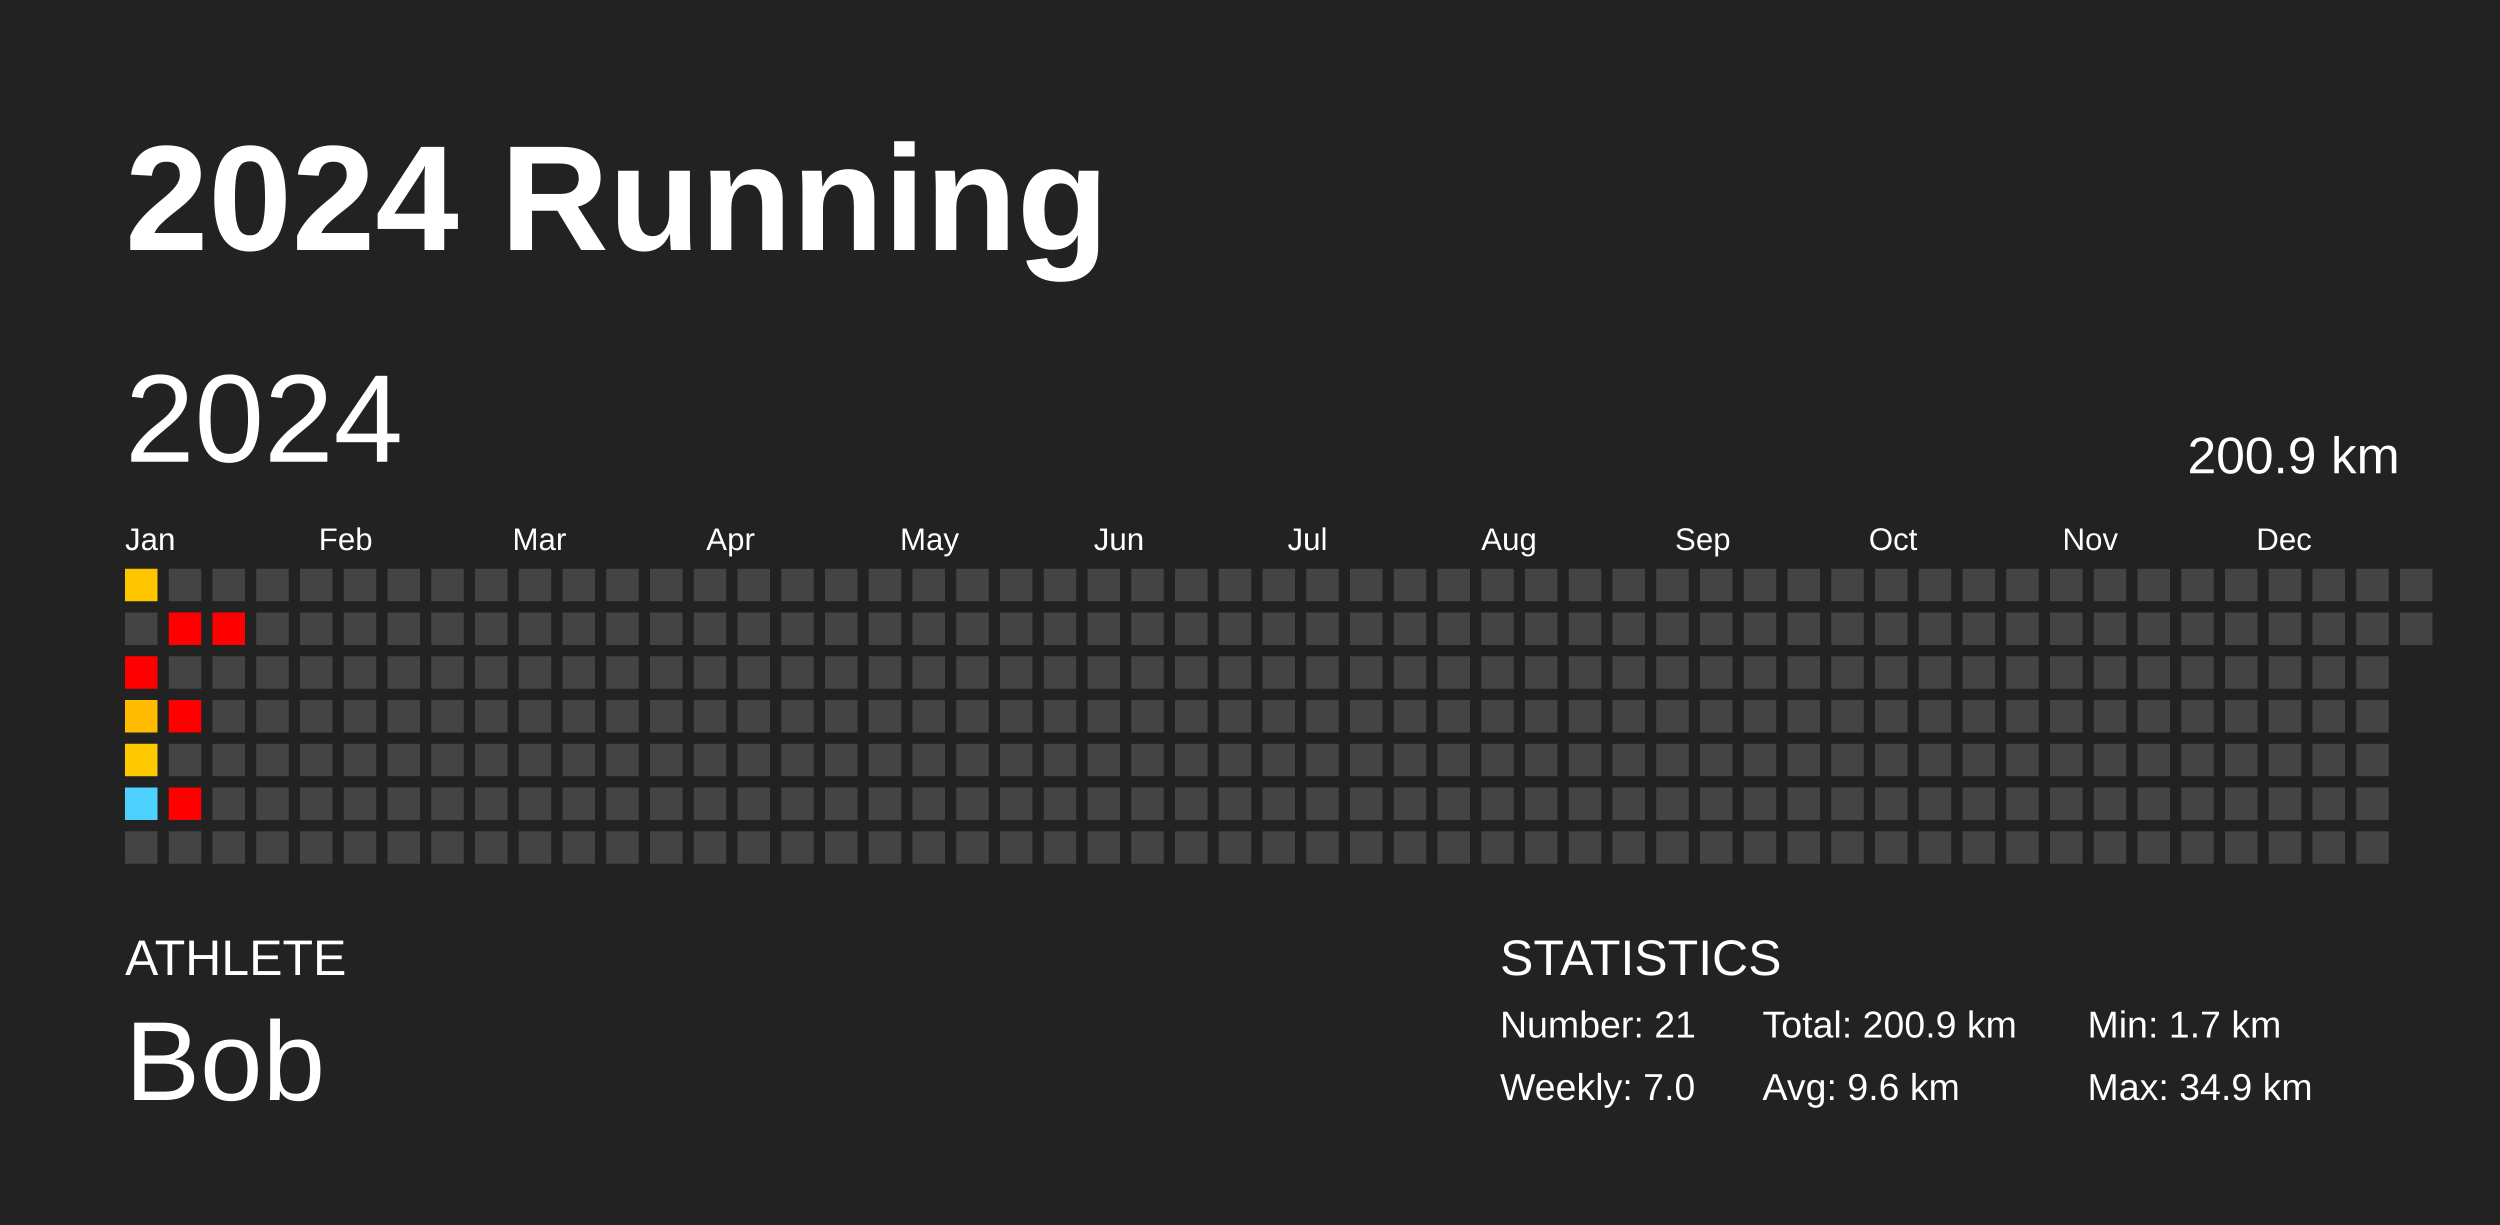
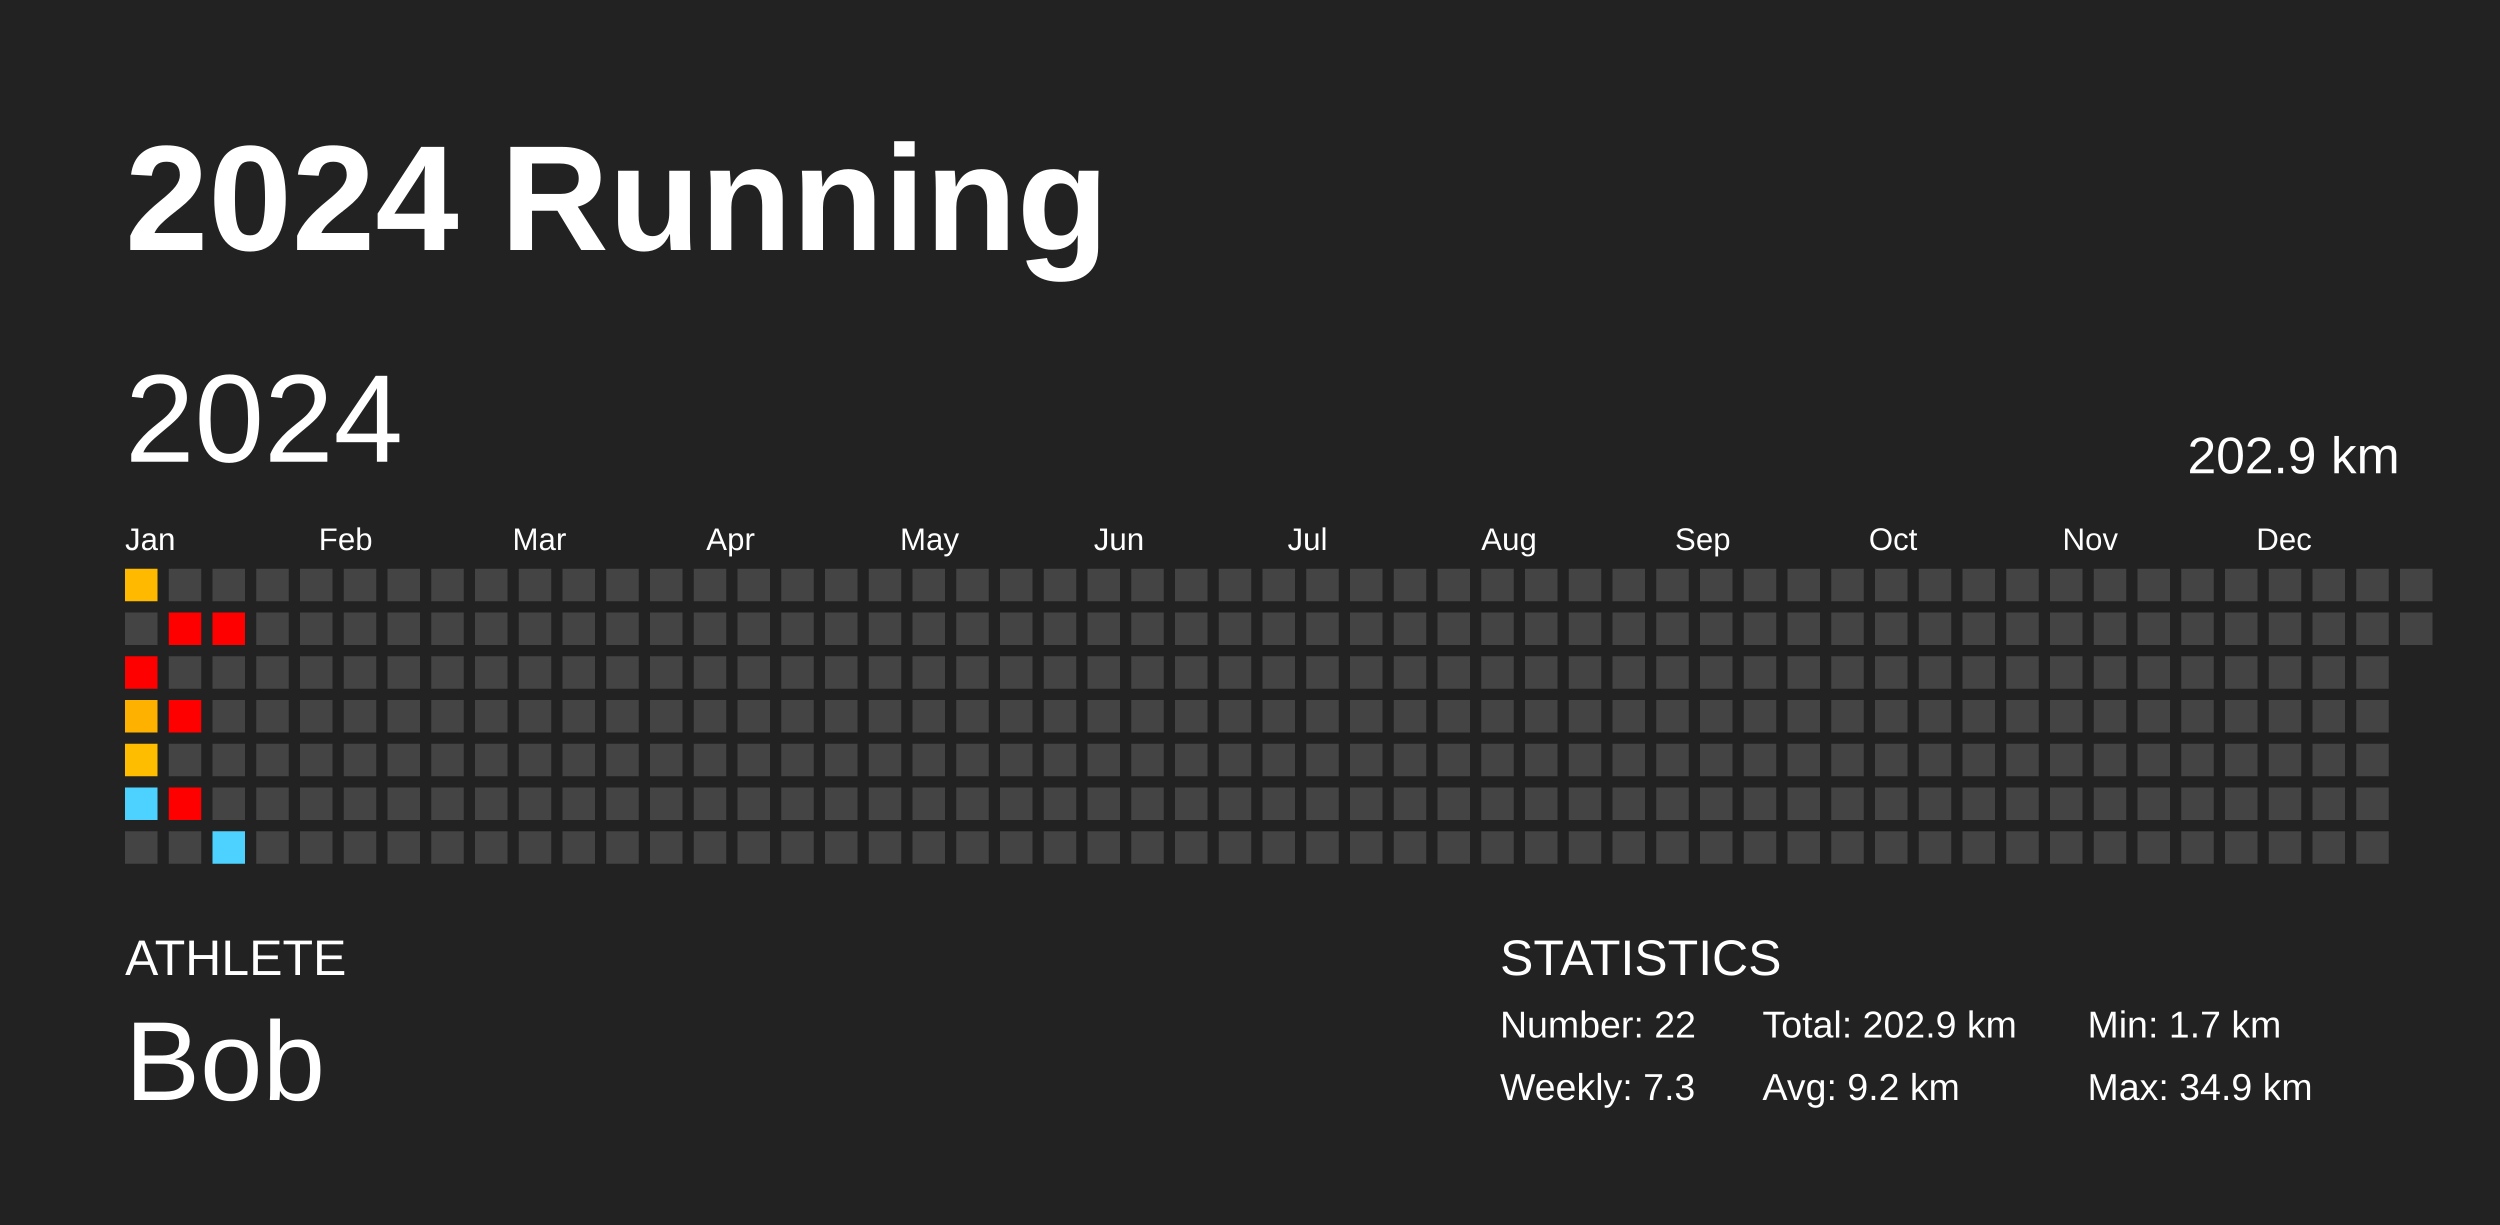
<svg xmlns="http://www.w3.org/2000/svg" baseProfile="full" height="98mm" version="1.1" viewBox="0,0,200,98" width="200mm">
  <defs />
  <rect fill="#222222" height="98" width="200" x="0" y="0" />
  <text fill="#FFFFFF" style="font-size:12px; font-family:Arial; font-weight:bold;" x="10" y="20">2024 Running</text>
  <text fill="#FFFFFF" style="font-size:4px; font-family:Arial" x="10" y="78">ATHLETE</text>
  <text fill="#FFFFFF" style="font-size:9px; font-family:Arial" x="10" y="88">Bob</text>
  <text fill="#FFFFFF" style="font-size:4px; font-family:Arial" x="120" y="78">STATISTICS</text>
-   <text fill="#FFFFFF" style="font-size:3px; font-family:Arial" x="120" y="83">Number: 21</text>
-   <text fill="#FFFFFF" style="font-size:3px; font-family:Arial" x="120" y="88">Weekly: 7.0</text>
-   <text fill="#FFFFFF" style="font-size:3px; font-family:Arial" x="141" y="83">Total: 200.9 km</text>
-   <text fill="#FFFFFF" style="font-size:3px; font-family:Arial" x="141" y="88">Avg: 9.6 km</text>
+   <text fill="#FFFFFF" style="font-size:3px; font-family:Arial" x="120" y="83">Number: 22</text>
+   <text fill="#FFFFFF" style="font-size:3px; font-family:Arial" x="120" y="88">Weekly: 7.3</text>
+   <text fill="#FFFFFF" style="font-size:3px; font-family:Arial" x="141" y="83">Total: 202.9 km</text>
+   <text fill="#FFFFFF" style="font-size:3px; font-family:Arial" x="141" y="88">Avg: 9.2 km</text>
  <text fill="#FFFFFF" style="font-size:3px; font-family:Arial" x="167" y="83">Min: 1.7 km</text>
  <text fill="#FFFFFF" style="font-size:3px; font-family:Arial" x="167" y="88">Max: 34.9 km</text>
  <text dominant-baseline="hanging" fill="#FFFFFF" style="font-size:10.0px; font-family:Arial;" x="10" y="30">2024</text>
-   <text dominant-baseline="hanging" fill="#FFFFFF" style="font-size:4.125px; font-family:Arial;" x="175" y="35">200.9 km</text>
+   <text dominant-baseline="hanging" fill="#FFFFFF" style="font-size:4.125px; font-family:Arial;" x="175" y="35">202.9 km</text>
  <text fill="#FFFFFF" style="font-size:2.5px; font-family:Arial" x="10.0" y="44">Jan</text>
  <text fill="#FFFFFF" style="font-size:2.5px; font-family:Arial" x="25.5" y="44">Feb</text>
  <text fill="#FFFFFF" style="font-size:2.5px; font-family:Arial" x="41.0" y="44">Mar</text>
  <text fill="#FFFFFF" style="font-size:2.5px; font-family:Arial" x="56.5" y="44">Apr</text>
  <text fill="#FFFFFF" style="font-size:2.5px; font-family:Arial" x="72.0" y="44">May</text>
  <text fill="#FFFFFF" style="font-size:2.5px; font-family:Arial" x="87.5" y="44">Jun</text>
  <text fill="#FFFFFF" style="font-size:2.5px; font-family:Arial" x="103.0" y="44">Jul</text>
  <text fill="#FFFFFF" style="font-size:2.5px; font-family:Arial" x="118.5" y="44">Aug</text>
  <text fill="#FFFFFF" style="font-size:2.5px; font-family:Arial" x="134.0" y="44">Sep</text>
  <text fill="#FFFFFF" style="font-size:2.5px; font-family:Arial" x="149.5" y="44">Oct</text>
  <text fill="#FFFFFF" style="font-size:2.5px; font-family:Arial" x="165.0" y="44">Nov</text>
  <text fill="#FFFFFF" style="font-size:2.5px; font-family:Arial" x="180.5" y="44">Dec</text>
-   <rect fill="#ffc600" height="2.6" width="2.6" x="10.0" y="45.5" />
+   <rect fill="#ffba00" height="2.6" width="2.6" x="10.0" y="45.5" />
  <rect fill="#444444" height="2.6" width="2.6" x="10.0" y="49.0" />
  <rect fill="red" height="2.6" width="2.6" x="10.0" y="52.5" />
-   <rect fill="#ffbc00" height="2.6" width="2.6" x="10.0" y="56.0" />
-   <rect fill="#ffc900" height="2.6" width="2.6" x="10.0" y="59.5" />
+   <rect fill="#ffb100" height="2.6" width="2.6" x="10.0" y="56.0" />
+   <rect fill="#ffbd00" height="2.6" width="2.6" x="10.0" y="59.5" />
  <rect fill="#4dd2ff" height="2.6" width="2.6" x="10.0" y="63.0" />
  <rect fill="#444444" height="2.6" width="2.6" x="10.0" y="66.5" />
  <rect fill="#444444" height="2.6" width="2.6" x="13.5" y="45.5" />
  <rect fill="red" height="2.6" width="2.6" x="13.5" y="49.0" />
  <rect fill="#444444" height="2.6" width="2.6" x="13.5" y="52.5" />
  <rect fill="red" height="2.6" width="2.6" x="13.5" y="56.0" />
  <rect fill="#444444" height="2.6" width="2.6" x="13.5" y="59.5" />
  <rect fill="red" height="2.6" width="2.6" x="13.5" y="63.0" />
  <rect fill="#444444" height="2.6" width="2.6" x="13.5" y="66.5" />
  <rect fill="#444444" height="2.6" width="2.6" x="17.0" y="45.5" />
  <rect fill="red" height="2.6" width="2.6" x="17.0" y="49.0" />
  <rect fill="#444444" height="2.6" width="2.6" x="17.0" y="52.5" />
  <rect fill="#444444" height="2.6" width="2.6" x="17.0" y="56.0" />
  <rect fill="#444444" height="2.6" width="2.6" x="17.0" y="59.5" />
  <rect fill="#444444" height="2.6" width="2.6" x="17.0" y="63.0" />
-   <rect fill="#444444" height="2.6" width="2.6" x="17.0" y="66.5" />
+   <rect fill="#4dd2ff" height="2.6" width="2.6" x="17.0" y="66.5" />
  <rect fill="#444444" height="2.6" width="2.6" x="20.5" y="45.5" />
  <rect fill="#444444" height="2.6" width="2.6" x="20.5" y="49.0" />
  <rect fill="#444444" height="2.6" width="2.6" x="20.5" y="52.5" />
  <rect fill="#444444" height="2.6" width="2.6" x="20.5" y="56.0" />
  <rect fill="#444444" height="2.6" width="2.6" x="20.5" y="59.5" />
  <rect fill="#444444" height="2.6" width="2.6" x="20.5" y="63.0" />
  <rect fill="#444444" height="2.6" width="2.6" x="20.5" y="66.5" />
  <rect fill="#444444" height="2.6" width="2.6" x="24.0" y="45.5" />
  <rect fill="#444444" height="2.6" width="2.6" x="24.0" y="49.0" />
  <rect fill="#444444" height="2.6" width="2.6" x="24.0" y="52.5" />
  <rect fill="#444444" height="2.6" width="2.6" x="24.0" y="56.0" />
  <rect fill="#444444" height="2.6" width="2.6" x="24.0" y="59.5" />
  <rect fill="#444444" height="2.6" width="2.6" x="24.0" y="63.0" />
  <rect fill="#444444" height="2.6" width="2.6" x="24.0" y="66.5" />
  <rect fill="#444444" height="2.6" width="2.6" x="27.5" y="45.5" />
  <rect fill="#444444" height="2.6" width="2.6" x="27.5" y="49.0" />
  <rect fill="#444444" height="2.6" width="2.6" x="27.5" y="52.5" />
  <rect fill="#444444" height="2.6" width="2.6" x="27.5" y="56.0" />
  <rect fill="#444444" height="2.6" width="2.6" x="27.5" y="59.5" />
  <rect fill="#444444" height="2.6" width="2.6" x="27.5" y="63.0" />
  <rect fill="#444444" height="2.6" width="2.6" x="27.5" y="66.5" />
  <rect fill="#444444" height="2.6" width="2.6" x="31.0" y="45.5" />
  <rect fill="#444444" height="2.6" width="2.6" x="31.0" y="49.0" />
  <rect fill="#444444" height="2.6" width="2.6" x="31.0" y="52.5" />
  <rect fill="#444444" height="2.6" width="2.6" x="31.0" y="56.0" />
  <rect fill="#444444" height="2.6" width="2.6" x="31.0" y="59.5" />
  <rect fill="#444444" height="2.6" width="2.6" x="31.0" y="63.0" />
  <rect fill="#444444" height="2.6" width="2.6" x="31.0" y="66.5" />
  <rect fill="#444444" height="2.6" width="2.6" x="34.5" y="45.5" />
  <rect fill="#444444" height="2.6" width="2.6" x="34.5" y="49.0" />
  <rect fill="#444444" height="2.6" width="2.6" x="34.5" y="52.5" />
  <rect fill="#444444" height="2.6" width="2.6" x="34.5" y="56.0" />
  <rect fill="#444444" height="2.6" width="2.6" x="34.5" y="59.5" />
  <rect fill="#444444" height="2.6" width="2.6" x="34.5" y="63.0" />
  <rect fill="#444444" height="2.6" width="2.6" x="34.5" y="66.5" />
  <rect fill="#444444" height="2.6" width="2.6" x="38.0" y="45.5" />
  <rect fill="#444444" height="2.6" width="2.6" x="38.0" y="49.0" />
  <rect fill="#444444" height="2.6" width="2.6" x="38.0" y="52.5" />
  <rect fill="#444444" height="2.6" width="2.6" x="38.0" y="56.0" />
  <rect fill="#444444" height="2.6" width="2.6" x="38.0" y="59.5" />
  <rect fill="#444444" height="2.6" width="2.6" x="38.0" y="63.0" />
  <rect fill="#444444" height="2.6" width="2.6" x="38.0" y="66.5" />
  <rect fill="#444444" height="2.6" width="2.6" x="41.5" y="45.5" />
  <rect fill="#444444" height="2.6" width="2.6" x="41.5" y="49.0" />
  <rect fill="#444444" height="2.6" width="2.6" x="41.5" y="52.5" />
  <rect fill="#444444" height="2.6" width="2.6" x="41.5" y="56.0" />
  <rect fill="#444444" height="2.6" width="2.6" x="41.5" y="59.5" />
  <rect fill="#444444" height="2.6" width="2.6" x="41.5" y="63.0" />
  <rect fill="#444444" height="2.6" width="2.6" x="41.5" y="66.5" />
  <rect fill="#444444" height="2.6" width="2.6" x="45.0" y="45.5" />
  <rect fill="#444444" height="2.6" width="2.6" x="45.0" y="49.0" />
  <rect fill="#444444" height="2.6" width="2.6" x="45.0" y="52.5" />
  <rect fill="#444444" height="2.6" width="2.6" x="45.0" y="56.0" />
  <rect fill="#444444" height="2.6" width="2.6" x="45.0" y="59.5" />
  <rect fill="#444444" height="2.6" width="2.6" x="45.0" y="63.0" />
  <rect fill="#444444" height="2.6" width="2.6" x="45.0" y="66.5" />
  <rect fill="#444444" height="2.6" width="2.6" x="48.5" y="45.5" />
  <rect fill="#444444" height="2.6" width="2.6" x="48.5" y="49.0" />
  <rect fill="#444444" height="2.6" width="2.6" x="48.5" y="52.5" />
  <rect fill="#444444" height="2.6" width="2.6" x="48.5" y="56.0" />
  <rect fill="#444444" height="2.6" width="2.6" x="48.5" y="59.5" />
  <rect fill="#444444" height="2.6" width="2.6" x="48.5" y="63.0" />
  <rect fill="#444444" height="2.6" width="2.6" x="48.5" y="66.5" />
  <rect fill="#444444" height="2.6" width="2.6" x="52.0" y="45.5" />
  <rect fill="#444444" height="2.6" width="2.6" x="52.0" y="49.0" />
  <rect fill="#444444" height="2.6" width="2.6" x="52.0" y="52.5" />
  <rect fill="#444444" height="2.6" width="2.6" x="52.0" y="56.0" />
  <rect fill="#444444" height="2.6" width="2.6" x="52.0" y="59.5" />
  <rect fill="#444444" height="2.6" width="2.6" x="52.0" y="63.0" />
  <rect fill="#444444" height="2.6" width="2.6" x="52.0" y="66.5" />
  <rect fill="#444444" height="2.6" width="2.6" x="55.5" y="45.5" />
  <rect fill="#444444" height="2.6" width="2.6" x="55.5" y="49.0" />
  <rect fill="#444444" height="2.6" width="2.6" x="55.5" y="52.5" />
  <rect fill="#444444" height="2.6" width="2.6" x="55.5" y="56.0" />
  <rect fill="#444444" height="2.6" width="2.6" x="55.5" y="59.5" />
  <rect fill="#444444" height="2.6" width="2.6" x="55.5" y="63.0" />
  <rect fill="#444444" height="2.6" width="2.6" x="55.5" y="66.5" />
  <rect fill="#444444" height="2.6" width="2.6" x="59.0" y="45.5" />
  <rect fill="#444444" height="2.6" width="2.6" x="59.0" y="49.0" />
  <rect fill="#444444" height="2.6" width="2.6" x="59.0" y="52.5" />
  <rect fill="#444444" height="2.6" width="2.6" x="59.0" y="56.0" />
  <rect fill="#444444" height="2.6" width="2.6" x="59.0" y="59.5" />
  <rect fill="#444444" height="2.6" width="2.6" x="59.0" y="63.0" />
  <rect fill="#444444" height="2.6" width="2.6" x="59.0" y="66.5" />
  <rect fill="#444444" height="2.6" width="2.6" x="62.5" y="45.5" />
  <rect fill="#444444" height="2.6" width="2.6" x="62.5" y="49.0" />
  <rect fill="#444444" height="2.6" width="2.6" x="62.5" y="52.5" />
  <rect fill="#444444" height="2.6" width="2.6" x="62.5" y="56.0" />
  <rect fill="#444444" height="2.6" width="2.6" x="62.5" y="59.5" />
  <rect fill="#444444" height="2.6" width="2.6" x="62.5" y="63.0" />
  <rect fill="#444444" height="2.6" width="2.6" x="62.5" y="66.5" />
  <rect fill="#444444" height="2.6" width="2.6" x="66.0" y="45.5" />
  <rect fill="#444444" height="2.6" width="2.6" x="66.0" y="49.0" />
  <rect fill="#444444" height="2.6" width="2.6" x="66.0" y="52.5" />
  <rect fill="#444444" height="2.6" width="2.6" x="66.0" y="56.0" />
  <rect fill="#444444" height="2.6" width="2.6" x="66.0" y="59.5" />
  <rect fill="#444444" height="2.6" width="2.6" x="66.0" y="63.0" />
  <rect fill="#444444" height="2.6" width="2.6" x="66.0" y="66.5" />
  <rect fill="#444444" height="2.6" width="2.6" x="69.5" y="45.5" />
  <rect fill="#444444" height="2.6" width="2.6" x="69.5" y="49.0" />
  <rect fill="#444444" height="2.6" width="2.6" x="69.5" y="52.5" />
  <rect fill="#444444" height="2.6" width="2.6" x="69.5" y="56.0" />
  <rect fill="#444444" height="2.6" width="2.6" x="69.5" y="59.5" />
  <rect fill="#444444" height="2.6" width="2.6" x="69.5" y="63.0" />
  <rect fill="#444444" height="2.6" width="2.6" x="69.5" y="66.5" />
  <rect fill="#444444" height="2.6" width="2.6" x="73.0" y="45.5" />
  <rect fill="#444444" height="2.6" width="2.6" x="73.0" y="49.0" />
  <rect fill="#444444" height="2.6" width="2.6" x="73.0" y="52.5" />
  <rect fill="#444444" height="2.6" width="2.6" x="73.0" y="56.0" />
  <rect fill="#444444" height="2.6" width="2.6" x="73.0" y="59.5" />
  <rect fill="#444444" height="2.6" width="2.6" x="73.0" y="63.0" />
  <rect fill="#444444" height="2.6" width="2.6" x="73.0" y="66.5" />
  <rect fill="#444444" height="2.6" width="2.6" x="76.5" y="45.5" />
  <rect fill="#444444" height="2.6" width="2.6" x="76.5" y="49.0" />
  <rect fill="#444444" height="2.6" width="2.6" x="76.5" y="52.5" />
  <rect fill="#444444" height="2.6" width="2.6" x="76.5" y="56.0" />
  <rect fill="#444444" height="2.6" width="2.6" x="76.5" y="59.5" />
  <rect fill="#444444" height="2.6" width="2.6" x="76.5" y="63.0" />
  <rect fill="#444444" height="2.6" width="2.6" x="76.5" y="66.5" />
  <rect fill="#444444" height="2.6" width="2.6" x="80.0" y="45.5" />
  <rect fill="#444444" height="2.6" width="2.6" x="80.0" y="49.0" />
  <rect fill="#444444" height="2.6" width="2.6" x="80.0" y="52.5" />
  <rect fill="#444444" height="2.6" width="2.6" x="80.0" y="56.0" />
  <rect fill="#444444" height="2.6" width="2.6" x="80.0" y="59.5" />
  <rect fill="#444444" height="2.6" width="2.6" x="80.0" y="63.0" />
  <rect fill="#444444" height="2.6" width="2.6" x="80.0" y="66.5" />
  <rect fill="#444444" height="2.6" width="2.6" x="83.5" y="45.5" />
  <rect fill="#444444" height="2.6" width="2.6" x="83.5" y="49.0" />
  <rect fill="#444444" height="2.6" width="2.6" x="83.5" y="52.5" />
  <rect fill="#444444" height="2.6" width="2.6" x="83.5" y="56.0" />
  <rect fill="#444444" height="2.6" width="2.6" x="83.5" y="59.5" />
  <rect fill="#444444" height="2.6" width="2.6" x="83.5" y="63.0" />
  <rect fill="#444444" height="2.6" width="2.6" x="83.5" y="66.5" />
  <rect fill="#444444" height="2.6" width="2.6" x="87.0" y="45.5" />
  <rect fill="#444444" height="2.6" width="2.6" x="87.0" y="49.0" />
  <rect fill="#444444" height="2.6" width="2.6" x="87.0" y="52.5" />
  <rect fill="#444444" height="2.6" width="2.6" x="87.0" y="56.0" />
  <rect fill="#444444" height="2.6" width="2.6" x="87.0" y="59.5" />
  <rect fill="#444444" height="2.6" width="2.6" x="87.0" y="63.0" />
  <rect fill="#444444" height="2.6" width="2.6" x="87.0" y="66.5" />
  <rect fill="#444444" height="2.6" width="2.6" x="90.5" y="45.5" />
  <rect fill="#444444" height="2.6" width="2.6" x="90.5" y="49.0" />
  <rect fill="#444444" height="2.6" width="2.6" x="90.5" y="52.5" />
  <rect fill="#444444" height="2.6" width="2.6" x="90.5" y="56.0" />
  <rect fill="#444444" height="2.6" width="2.6" x="90.5" y="59.5" />
  <rect fill="#444444" height="2.6" width="2.6" x="90.5" y="63.0" />
  <rect fill="#444444" height="2.6" width="2.6" x="90.5" y="66.5" />
  <rect fill="#444444" height="2.6" width="2.6" x="94.0" y="45.5" />
  <rect fill="#444444" height="2.6" width="2.6" x="94.0" y="49.0" />
  <rect fill="#444444" height="2.6" width="2.6" x="94.0" y="52.5" />
  <rect fill="#444444" height="2.6" width="2.6" x="94.0" y="56.0" />
  <rect fill="#444444" height="2.6" width="2.6" x="94.0" y="59.5" />
  <rect fill="#444444" height="2.6" width="2.6" x="94.0" y="63.0" />
  <rect fill="#444444" height="2.6" width="2.6" x="94.0" y="66.5" />
  <rect fill="#444444" height="2.6" width="2.6" x="97.5" y="45.5" />
  <rect fill="#444444" height="2.6" width="2.6" x="97.5" y="49.0" />
  <rect fill="#444444" height="2.6" width="2.6" x="97.5" y="52.5" />
  <rect fill="#444444" height="2.6" width="2.6" x="97.5" y="56.0" />
  <rect fill="#444444" height="2.6" width="2.6" x="97.5" y="59.5" />
  <rect fill="#444444" height="2.6" width="2.6" x="97.5" y="63.0" />
  <rect fill="#444444" height="2.6" width="2.6" x="97.5" y="66.5" />
  <rect fill="#444444" height="2.6" width="2.6" x="101.0" y="45.5" />
  <rect fill="#444444" height="2.6" width="2.6" x="101.0" y="49.0" />
  <rect fill="#444444" height="2.6" width="2.6" x="101.0" y="52.5" />
  <rect fill="#444444" height="2.6" width="2.6" x="101.0" y="56.0" />
  <rect fill="#444444" height="2.6" width="2.6" x="101.0" y="59.5" />
  <rect fill="#444444" height="2.6" width="2.6" x="101.0" y="63.0" />
  <rect fill="#444444" height="2.6" width="2.6" x="101.0" y="66.5" />
  <rect fill="#444444" height="2.6" width="2.6" x="104.5" y="45.5" />
  <rect fill="#444444" height="2.6" width="2.6" x="104.5" y="49.0" />
  <rect fill="#444444" height="2.6" width="2.6" x="104.5" y="52.5" />
  <rect fill="#444444" height="2.6" width="2.6" x="104.5" y="56.0" />
  <rect fill="#444444" height="2.6" width="2.6" x="104.5" y="59.5" />
  <rect fill="#444444" height="2.6" width="2.6" x="104.5" y="63.0" />
  <rect fill="#444444" height="2.6" width="2.6" x="104.5" y="66.5" />
  <rect fill="#444444" height="2.6" width="2.6" x="108.0" y="45.5" />
  <rect fill="#444444" height="2.6" width="2.6" x="108.0" y="49.0" />
  <rect fill="#444444" height="2.6" width="2.6" x="108.0" y="52.5" />
  <rect fill="#444444" height="2.6" width="2.6" x="108.0" y="56.0" />
  <rect fill="#444444" height="2.6" width="2.6" x="108.0" y="59.5" />
  <rect fill="#444444" height="2.6" width="2.6" x="108.0" y="63.0" />
  <rect fill="#444444" height="2.6" width="2.6" x="108.0" y="66.5" />
  <rect fill="#444444" height="2.6" width="2.6" x="111.5" y="45.5" />
  <rect fill="#444444" height="2.6" width="2.6" x="111.5" y="49.0" />
  <rect fill="#444444" height="2.6" width="2.6" x="111.5" y="52.5" />
  <rect fill="#444444" height="2.6" width="2.6" x="111.5" y="56.0" />
  <rect fill="#444444" height="2.6" width="2.6" x="111.5" y="59.5" />
  <rect fill="#444444" height="2.6" width="2.6" x="111.5" y="63.0" />
  <rect fill="#444444" height="2.6" width="2.6" x="111.5" y="66.5" />
  <rect fill="#444444" height="2.6" width="2.6" x="115.0" y="45.5" />
  <rect fill="#444444" height="2.6" width="2.6" x="115.0" y="49.0" />
  <rect fill="#444444" height="2.6" width="2.6" x="115.0" y="52.5" />
  <rect fill="#444444" height="2.6" width="2.6" x="115.0" y="56.0" />
  <rect fill="#444444" height="2.6" width="2.6" x="115.0" y="59.5" />
  <rect fill="#444444" height="2.6" width="2.6" x="115.0" y="63.0" />
  <rect fill="#444444" height="2.6" width="2.6" x="115.0" y="66.5" />
  <rect fill="#444444" height="2.6" width="2.6" x="118.5" y="45.5" />
  <rect fill="#444444" height="2.6" width="2.6" x="118.5" y="49.0" />
  <rect fill="#444444" height="2.6" width="2.6" x="118.5" y="52.5" />
  <rect fill="#444444" height="2.6" width="2.6" x="118.5" y="56.0" />
  <rect fill="#444444" height="2.6" width="2.6" x="118.5" y="59.5" />
  <rect fill="#444444" height="2.6" width="2.6" x="118.5" y="63.0" />
  <rect fill="#444444" height="2.6" width="2.6" x="118.5" y="66.5" />
  <rect fill="#444444" height="2.6" width="2.6" x="122.0" y="45.5" />
  <rect fill="#444444" height="2.6" width="2.6" x="122.0" y="49.0" />
  <rect fill="#444444" height="2.6" width="2.6" x="122.0" y="52.5" />
  <rect fill="#444444" height="2.6" width="2.6" x="122.0" y="56.0" />
  <rect fill="#444444" height="2.6" width="2.6" x="122.0" y="59.5" />
  <rect fill="#444444" height="2.6" width="2.6" x="122.0" y="63.0" />
  <rect fill="#444444" height="2.6" width="2.6" x="122.0" y="66.5" />
  <rect fill="#444444" height="2.6" width="2.6" x="125.5" y="45.5" />
  <rect fill="#444444" height="2.6" width="2.6" x="125.5" y="49.0" />
  <rect fill="#444444" height="2.6" width="2.6" x="125.5" y="52.5" />
  <rect fill="#444444" height="2.6" width="2.6" x="125.5" y="56.0" />
  <rect fill="#444444" height="2.6" width="2.6" x="125.5" y="59.5" />
  <rect fill="#444444" height="2.6" width="2.6" x="125.5" y="63.0" />
  <rect fill="#444444" height="2.6" width="2.6" x="125.5" y="66.5" />
  <rect fill="#444444" height="2.6" width="2.6" x="129.0" y="45.5" />
  <rect fill="#444444" height="2.6" width="2.6" x="129.0" y="49.0" />
  <rect fill="#444444" height="2.6" width="2.6" x="129.0" y="52.5" />
  <rect fill="#444444" height="2.6" width="2.6" x="129.0" y="56.0" />
  <rect fill="#444444" height="2.6" width="2.6" x="129.0" y="59.5" />
  <rect fill="#444444" height="2.6" width="2.6" x="129.0" y="63.0" />
  <rect fill="#444444" height="2.6" width="2.6" x="129.0" y="66.5" />
  <rect fill="#444444" height="2.6" width="2.6" x="132.5" y="45.5" />
  <rect fill="#444444" height="2.6" width="2.6" x="132.5" y="49.0" />
  <rect fill="#444444" height="2.6" width="2.6" x="132.5" y="52.5" />
  <rect fill="#444444" height="2.6" width="2.6" x="132.5" y="56.0" />
  <rect fill="#444444" height="2.6" width="2.6" x="132.5" y="59.5" />
  <rect fill="#444444" height="2.6" width="2.6" x="132.5" y="63.0" />
  <rect fill="#444444" height="2.6" width="2.6" x="132.5" y="66.5" />
  <rect fill="#444444" height="2.6" width="2.6" x="136.0" y="45.5" />
  <rect fill="#444444" height="2.6" width="2.6" x="136.0" y="49.0" />
  <rect fill="#444444" height="2.6" width="2.6" x="136.0" y="52.5" />
  <rect fill="#444444" height="2.6" width="2.6" x="136.0" y="56.0" />
  <rect fill="#444444" height="2.6" width="2.6" x="136.0" y="59.5" />
  <rect fill="#444444" height="2.6" width="2.6" x="136.0" y="63.0" />
  <rect fill="#444444" height="2.6" width="2.6" x="136.0" y="66.5" />
  <rect fill="#444444" height="2.6" width="2.6" x="139.5" y="45.5" />
  <rect fill="#444444" height="2.6" width="2.6" x="139.5" y="49.0" />
  <rect fill="#444444" height="2.6" width="2.6" x="139.5" y="52.5" />
  <rect fill="#444444" height="2.6" width="2.6" x="139.5" y="56.0" />
  <rect fill="#444444" height="2.6" width="2.6" x="139.5" y="59.5" />
  <rect fill="#444444" height="2.6" width="2.6" x="139.5" y="63.0" />
  <rect fill="#444444" height="2.6" width="2.6" x="139.5" y="66.5" />
  <rect fill="#444444" height="2.6" width="2.6" x="143.0" y="45.5" />
  <rect fill="#444444" height="2.6" width="2.6" x="143.0" y="49.0" />
  <rect fill="#444444" height="2.6" width="2.6" x="143.0" y="52.5" />
  <rect fill="#444444" height="2.6" width="2.6" x="143.0" y="56.0" />
  <rect fill="#444444" height="2.6" width="2.6" x="143.0" y="59.5" />
  <rect fill="#444444" height="2.6" width="2.6" x="143.0" y="63.0" />
  <rect fill="#444444" height="2.6" width="2.6" x="143.0" y="66.5" />
  <rect fill="#444444" height="2.6" width="2.6" x="146.5" y="45.5" />
  <rect fill="#444444" height="2.6" width="2.6" x="146.5" y="49.0" />
  <rect fill="#444444" height="2.6" width="2.6" x="146.5" y="52.5" />
  <rect fill="#444444" height="2.6" width="2.6" x="146.5" y="56.0" />
  <rect fill="#444444" height="2.6" width="2.6" x="146.5" y="59.5" />
  <rect fill="#444444" height="2.6" width="2.6" x="146.5" y="63.0" />
  <rect fill="#444444" height="2.6" width="2.6" x="146.5" y="66.5" />
  <rect fill="#444444" height="2.6" width="2.6" x="150.0" y="45.5" />
  <rect fill="#444444" height="2.6" width="2.6" x="150.0" y="49.0" />
  <rect fill="#444444" height="2.6" width="2.6" x="150.0" y="52.5" />
  <rect fill="#444444" height="2.6" width="2.6" x="150.0" y="56.0" />
  <rect fill="#444444" height="2.6" width="2.6" x="150.0" y="59.5" />
  <rect fill="#444444" height="2.6" width="2.6" x="150.0" y="63.0" />
  <rect fill="#444444" height="2.6" width="2.6" x="150.0" y="66.5" />
  <rect fill="#444444" height="2.6" width="2.6" x="153.5" y="45.5" />
  <rect fill="#444444" height="2.6" width="2.6" x="153.5" y="49.0" />
  <rect fill="#444444" height="2.6" width="2.6" x="153.5" y="52.5" />
  <rect fill="#444444" height="2.6" width="2.6" x="153.5" y="56.0" />
  <rect fill="#444444" height="2.6" width="2.6" x="153.5" y="59.5" />
  <rect fill="#444444" height="2.6" width="2.6" x="153.5" y="63.0" />
  <rect fill="#444444" height="2.6" width="2.6" x="153.5" y="66.5" />
  <rect fill="#444444" height="2.6" width="2.6" x="157.0" y="45.5" />
  <rect fill="#444444" height="2.6" width="2.6" x="157.0" y="49.0" />
  <rect fill="#444444" height="2.6" width="2.6" x="157.0" y="52.5" />
  <rect fill="#444444" height="2.6" width="2.6" x="157.0" y="56.0" />
  <rect fill="#444444" height="2.6" width="2.6" x="157.0" y="59.5" />
  <rect fill="#444444" height="2.6" width="2.6" x="157.0" y="63.0" />
  <rect fill="#444444" height="2.6" width="2.6" x="157.0" y="66.5" />
  <rect fill="#444444" height="2.6" width="2.6" x="160.5" y="45.5" />
  <rect fill="#444444" height="2.6" width="2.6" x="160.5" y="49.0" />
  <rect fill="#444444" height="2.6" width="2.6" x="160.5" y="52.5" />
  <rect fill="#444444" height="2.6" width="2.6" x="160.5" y="56.0" />
  <rect fill="#444444" height="2.6" width="2.6" x="160.5" y="59.5" />
  <rect fill="#444444" height="2.6" width="2.6" x="160.5" y="63.0" />
  <rect fill="#444444" height="2.6" width="2.6" x="160.5" y="66.5" />
  <rect fill="#444444" height="2.6" width="2.6" x="164.0" y="45.5" />
  <rect fill="#444444" height="2.6" width="2.6" x="164.0" y="49.0" />
  <rect fill="#444444" height="2.6" width="2.6" x="164.0" y="52.5" />
  <rect fill="#444444" height="2.6" width="2.6" x="164.0" y="56.0" />
  <rect fill="#444444" height="2.6" width="2.6" x="164.0" y="59.5" />
  <rect fill="#444444" height="2.6" width="2.6" x="164.0" y="63.0" />
  <rect fill="#444444" height="2.6" width="2.6" x="164.0" y="66.5" />
  <rect fill="#444444" height="2.6" width="2.6" x="167.5" y="45.5" />
  <rect fill="#444444" height="2.6" width="2.6" x="167.5" y="49.0" />
  <rect fill="#444444" height="2.6" width="2.6" x="167.5" y="52.5" />
  <rect fill="#444444" height="2.6" width="2.6" x="167.5" y="56.0" />
  <rect fill="#444444" height="2.6" width="2.6" x="167.5" y="59.5" />
  <rect fill="#444444" height="2.6" width="2.6" x="167.5" y="63.0" />
  <rect fill="#444444" height="2.6" width="2.6" x="167.5" y="66.5" />
  <rect fill="#444444" height="2.6" width="2.6" x="171.0" y="45.5" />
  <rect fill="#444444" height="2.6" width="2.6" x="171.0" y="49.0" />
  <rect fill="#444444" height="2.6" width="2.6" x="171.0" y="52.5" />
  <rect fill="#444444" height="2.6" width="2.6" x="171.0" y="56.0" />
  <rect fill="#444444" height="2.6" width="2.6" x="171.0" y="59.5" />
  <rect fill="#444444" height="2.6" width="2.6" x="171.0" y="63.0" />
  <rect fill="#444444" height="2.6" width="2.6" x="171.0" y="66.5" />
  <rect fill="#444444" height="2.6" width="2.6" x="174.5" y="45.5" />
  <rect fill="#444444" height="2.6" width="2.6" x="174.5" y="49.0" />
  <rect fill="#444444" height="2.6" width="2.6" x="174.5" y="52.5" />
  <rect fill="#444444" height="2.6" width="2.6" x="174.5" y="56.0" />
  <rect fill="#444444" height="2.6" width="2.6" x="174.5" y="59.5" />
  <rect fill="#444444" height="2.6" width="2.6" x="174.5" y="63.0" />
  <rect fill="#444444" height="2.6" width="2.6" x="174.5" y="66.5" />
  <rect fill="#444444" height="2.6" width="2.6" x="178.0" y="45.5" />
  <rect fill="#444444" height="2.6" width="2.6" x="178.0" y="49.0" />
  <rect fill="#444444" height="2.6" width="2.6" x="178.0" y="52.5" />
  <rect fill="#444444" height="2.6" width="2.6" x="178.0" y="56.0" />
  <rect fill="#444444" height="2.6" width="2.6" x="178.0" y="59.5" />
  <rect fill="#444444" height="2.6" width="2.6" x="178.0" y="63.0" />
  <rect fill="#444444" height="2.6" width="2.6" x="178.0" y="66.5" />
  <rect fill="#444444" height="2.6" width="2.6" x="181.5" y="45.5" />
  <rect fill="#444444" height="2.6" width="2.6" x="181.5" y="49.0" />
  <rect fill="#444444" height="2.6" width="2.6" x="181.5" y="52.5" />
  <rect fill="#444444" height="2.6" width="2.6" x="181.5" y="56.0" />
  <rect fill="#444444" height="2.6" width="2.6" x="181.5" y="59.5" />
  <rect fill="#444444" height="2.6" width="2.6" x="181.5" y="63.0" />
  <rect fill="#444444" height="2.6" width="2.6" x="181.5" y="66.5" />
  <rect fill="#444444" height="2.6" width="2.6" x="185.0" y="45.5" />
  <rect fill="#444444" height="2.6" width="2.6" x="185.0" y="49.0" />
  <rect fill="#444444" height="2.6" width="2.6" x="185.0" y="52.5" />
  <rect fill="#444444" height="2.6" width="2.6" x="185.0" y="56.0" />
  <rect fill="#444444" height="2.6" width="2.6" x="185.0" y="59.5" />
  <rect fill="#444444" height="2.6" width="2.6" x="185.0" y="63.0" />
  <rect fill="#444444" height="2.6" width="2.6" x="185.0" y="66.5" />
  <rect fill="#444444" height="2.6" width="2.6" x="188.5" y="45.5" />
  <rect fill="#444444" height="2.6" width="2.6" x="188.5" y="49.0" />
  <rect fill="#444444" height="2.6" width="2.6" x="188.5" y="52.5" />
  <rect fill="#444444" height="2.6" width="2.6" x="188.5" y="56.0" />
  <rect fill="#444444" height="2.6" width="2.6" x="188.5" y="59.5" />
  <rect fill="#444444" height="2.6" width="2.6" x="188.5" y="63.0" />
  <rect fill="#444444" height="2.6" width="2.6" x="188.5" y="66.5" />
  <rect fill="#444444" height="2.6" width="2.6" x="192.0" y="45.5" />
  <rect fill="#444444" height="2.6" width="2.6" x="192.0" y="49.0" />
</svg>
